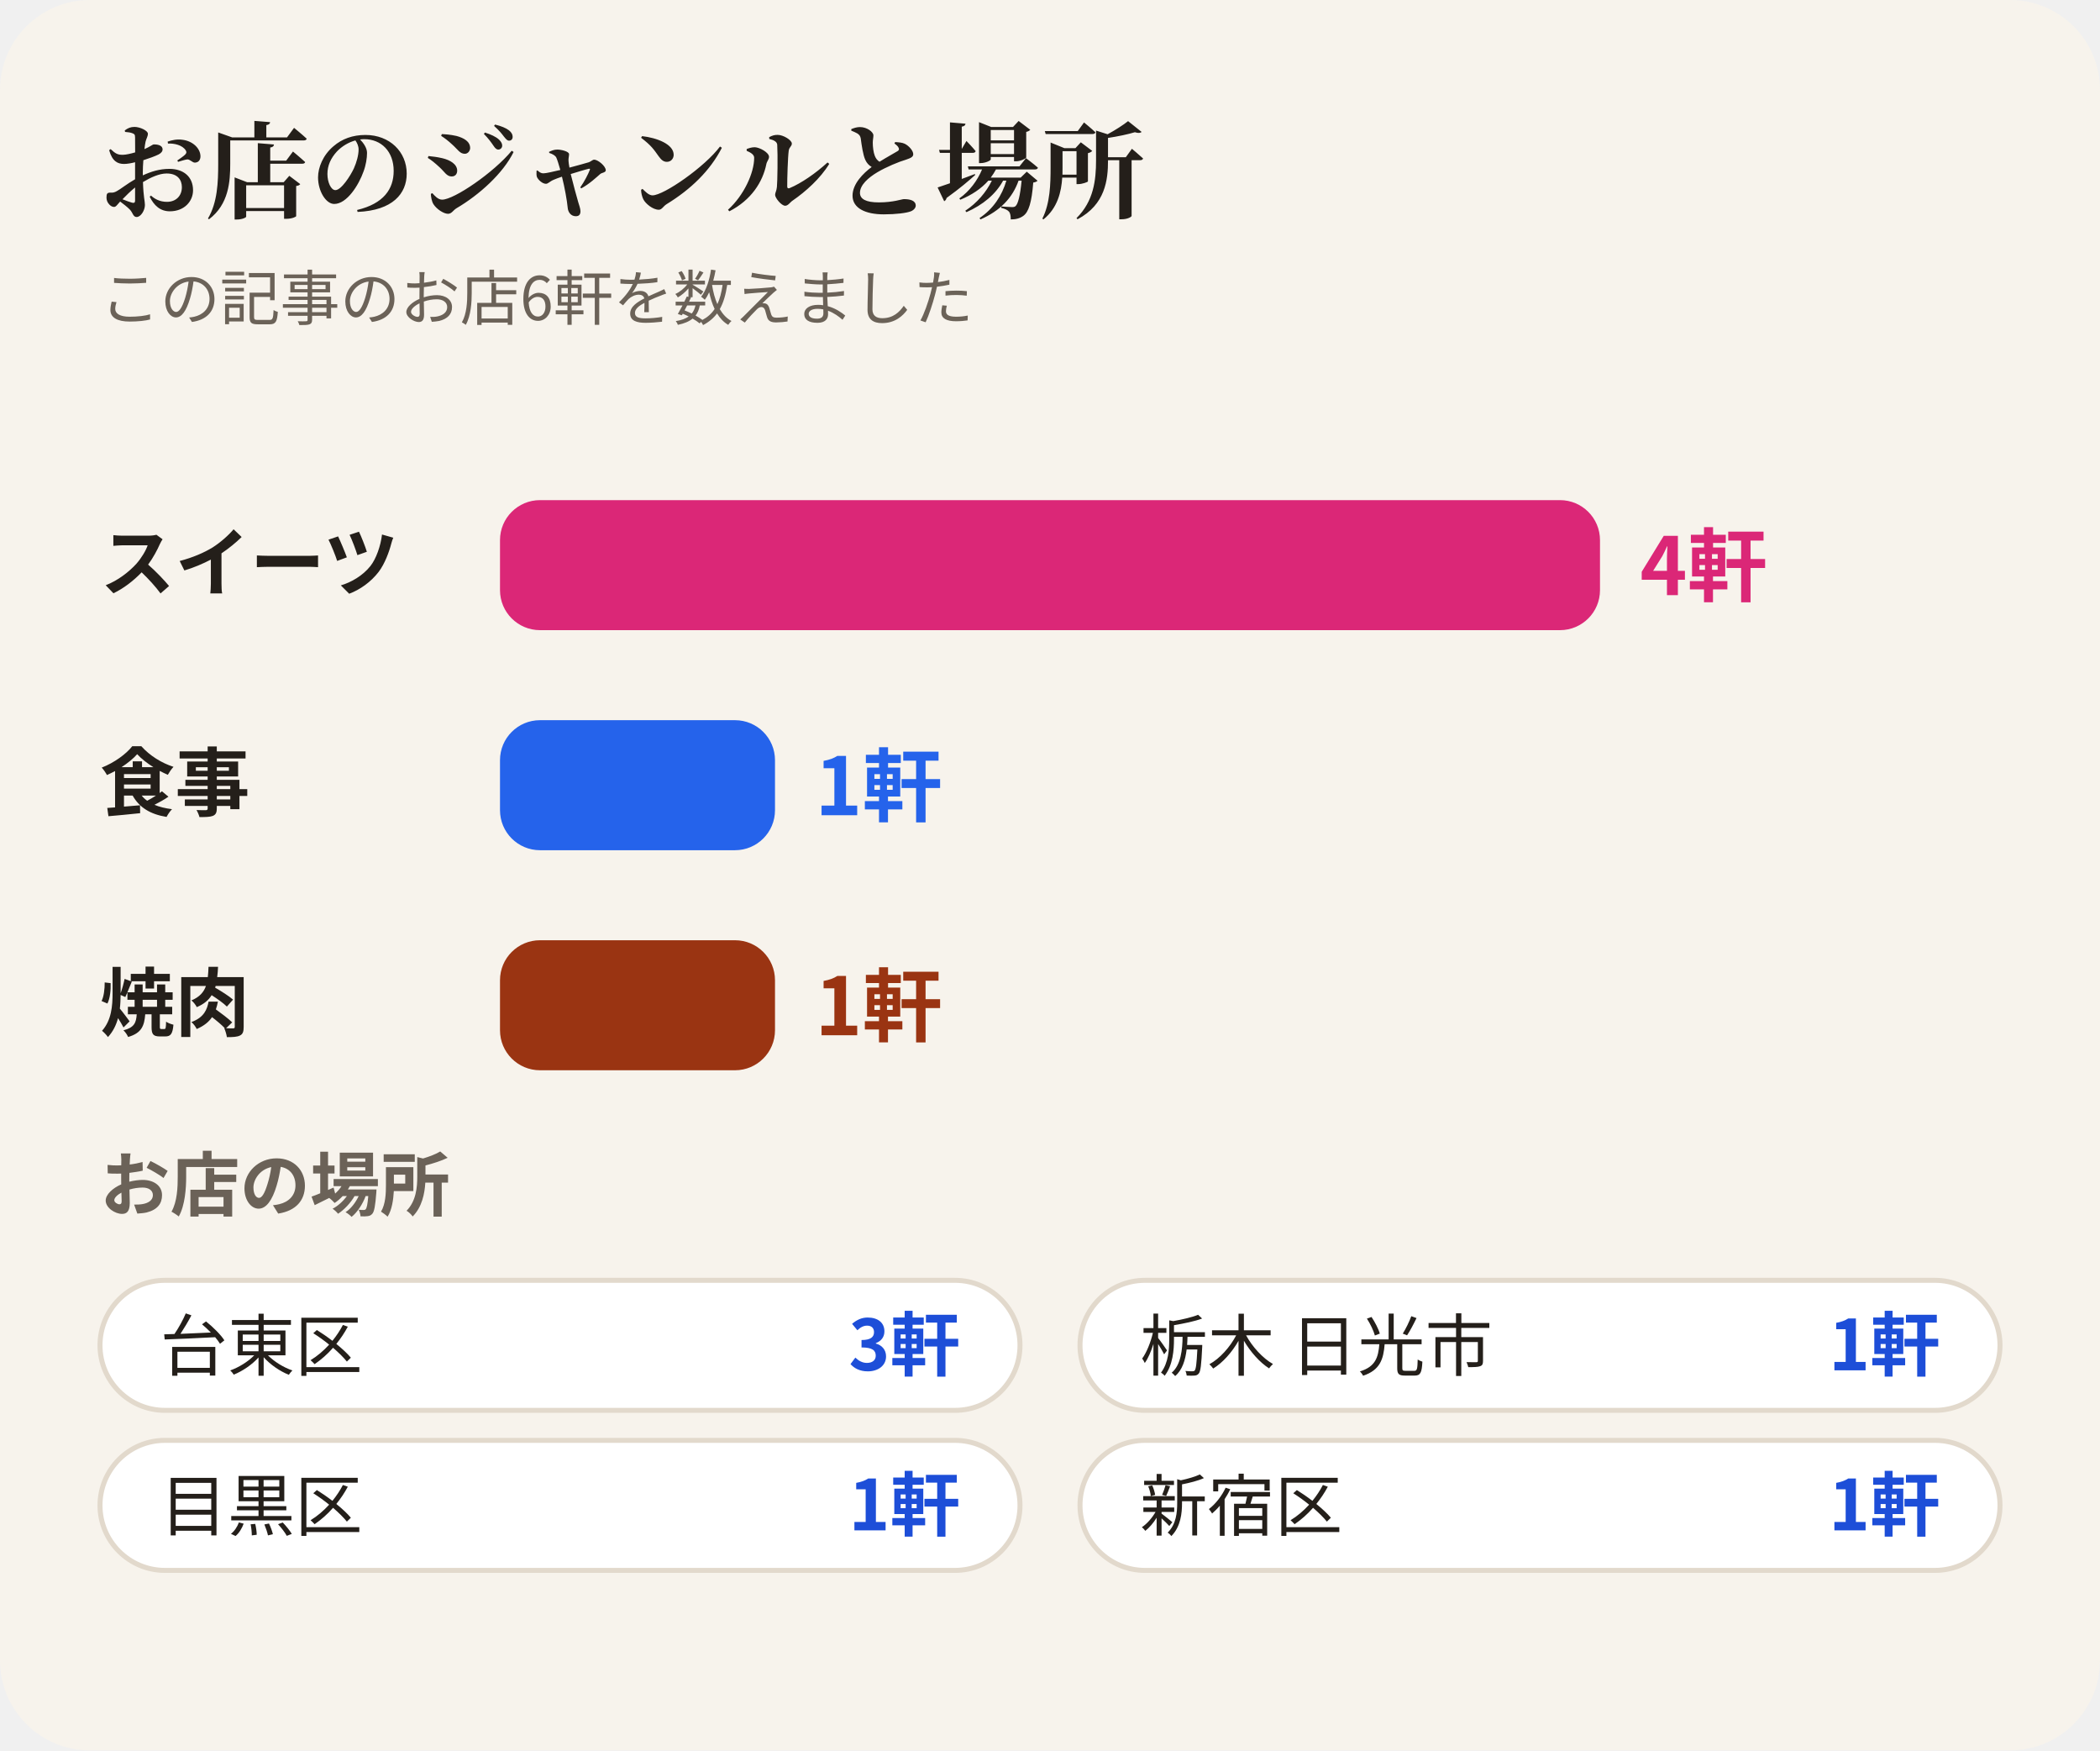
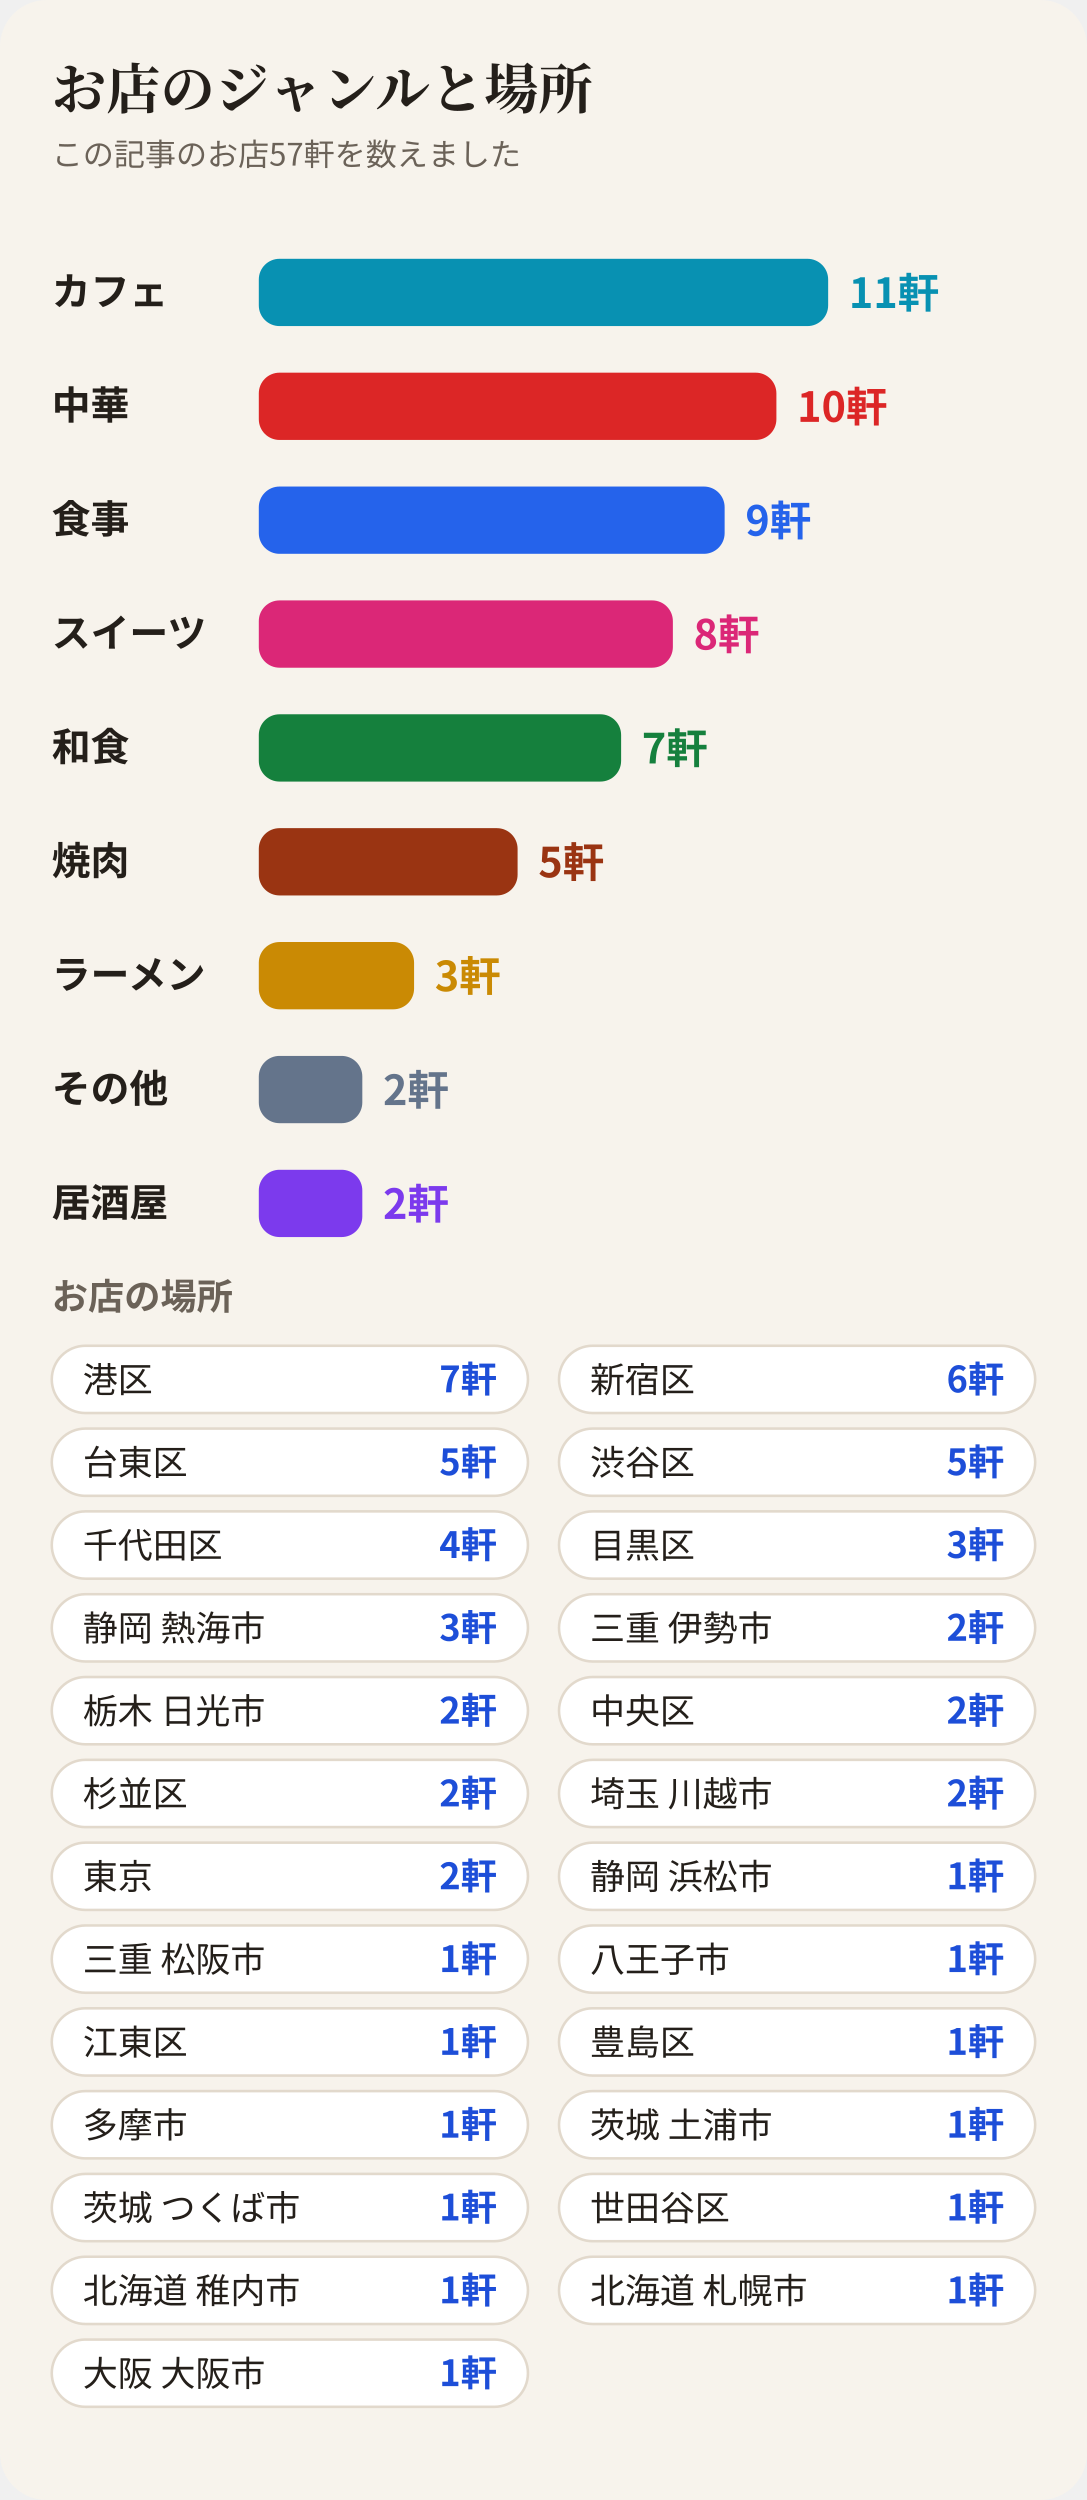
- <svg xmlns="http://www.w3.org/2000/svg" viewBox="0 0 420 350" width="420" height="350" font-family="'Hiragino Sans','Noto Sans CJK JP','Noto Sans JP',sans-serif">
-   <rect width="420" height="350" rx="18" fill="#F7F3EC" />
+ <svg xmlns="http://www.w3.org/2000/svg" viewBox="0 0 420 966" width="420" height="966" font-family="'Hiragino Sans','Noto Sans CJK JP','Noto Sans JP',sans-serif">
+   <rect width="420" height="966" rx="18" fill="#F7F3EC" />
  <text x="20" y="42" font-size="21" font-weight="800" fill="#241F1A" font-family="'Hiragino Mincho ProN','Noto Serif CJK JP','Noto Serif JP',serif">お店のジャンルと場所</text>
-   <text x="20" y="64" font-size="12" fill="#6B6258">この記事のお店6軒を数えました</text>
-   <text x="20" y="118" font-size="15" font-weight="700" fill="#241F1A">スイーツ</text>
-   <rect x="100" y="100" width="220" height="26" rx="8" fill="#db2777" />
-   <text x="328" y="119" font-size="16" font-weight="800" fill="#db2777">4軒</text>
-   <text x="20" y="162" font-size="15" font-weight="700" fill="#241F1A">食事</text>
-   <rect x="100" y="144" width="55" height="26" rx="8" fill="#2563eb" />
-   <text x="163" y="163" font-size="16" font-weight="800" fill="#2563eb">1軒</text>
-   <text x="20" y="206" font-size="15" font-weight="700" fill="#241F1A">焼肉</text>
-   <rect x="100" y="188" width="55" height="26" rx="8" fill="#9a3412" />
-   <text x="163" y="207" font-size="16" font-weight="800" fill="#9a3412">1軒</text>
-   <text x="20" y="242" font-size="14" font-weight="700" fill="#6B6258">お店の場所</text>
-   <rect x="20" y="256" width="184" height="26" rx="13" fill="#fff" stroke="#E2D9CC" />
-   <text x="32" y="274" font-size="13.5" fill="#241F1A">台東区</text>
-   <text x="192" y="274" font-size="14" font-weight="800" text-anchor="end" fill="#1d4ed8">3軒</text>
-   <rect x="216" y="256" width="184" height="26" rx="13" fill="#fff" stroke="#E2D9CC" />
-   <text x="228" y="274" font-size="13.5" fill="#241F1A">栃木 日光市</text>
-   <text x="388" y="274" font-size="14" font-weight="800" text-anchor="end" fill="#1d4ed8">1軒</text>
-   <rect x="20" y="288" width="184" height="26" rx="13" fill="#fff" stroke="#E2D9CC" />
-   <text x="32" y="306" font-size="13.5" fill="#241F1A">目黒区</text>
-   <text x="192" y="306" font-size="14" font-weight="800" text-anchor="end" fill="#1d4ed8">1軒</text>
-   <rect x="216" y="288" width="184" height="26" rx="13" fill="#fff" stroke="#E2D9CC" />
-   <text x="228" y="306" font-size="13.5" fill="#241F1A">新宿区</text>
-   <text x="388" y="306" font-size="14" font-weight="800" text-anchor="end" fill="#1d4ed8">1軒</text>
+   <text x="20" y="64" font-size="12" fill="#6B6258">この記事のお店57軒を数えました</text>
+   <text x="20" y="118" font-size="15" font-weight="700" fill="#241F1A">カフェ</text>
+   <rect x="100" y="100" width="220" height="26" rx="8" fill="#0891b2" />
+   <text x="328" y="119" font-size="16" font-weight="800" fill="#0891b2">11軒</text>
+   <text x="20" y="162" font-size="15" font-weight="700" fill="#241F1A">中華</text>
+   <rect x="100" y="144" width="200" height="26" rx="8" fill="#dc2626" />
+   <text x="308" y="163" font-size="16" font-weight="800" fill="#dc2626">10軒</text>
+   <text x="20" y="206" font-size="15" font-weight="700" fill="#241F1A">食事</text>
+   <rect x="100" y="188" width="180" height="26" rx="8" fill="#2563eb" />
+   <text x="288" y="207" font-size="16" font-weight="800" fill="#2563eb">9軒</text>
+   <text x="20" y="250" font-size="15" font-weight="700" fill="#241F1A">スイーツ</text>
+   <rect x="100" y="232" width="160" height="26" rx="8" fill="#db2777" />
+   <text x="268" y="251" font-size="16" font-weight="800" fill="#db2777">8軒</text>
+   <text x="20" y="294" font-size="15" font-weight="700" fill="#241F1A">和食</text>
+   <rect x="100" y="276" width="140" height="26" rx="8" fill="#15803d" />
+   <text x="248" y="295" font-size="16" font-weight="800" fill="#15803d">7軒</text>
+   <text x="20" y="338" font-size="15" font-weight="700" fill="#241F1A">焼肉</text>
+   <rect x="100" y="320" width="100" height="26" rx="8" fill="#9a3412" />
+   <text x="208" y="339" font-size="16" font-weight="800" fill="#9a3412">5軒</text>
+   <text x="20" y="382" font-size="15" font-weight="700" fill="#241F1A">ラーメン</text>
+   <rect x="100" y="364" width="60" height="26" rx="8" fill="#ca8a04" />
+   <text x="168" y="383" font-size="16" font-weight="800" fill="#ca8a04">3軒</text>
+   <text x="20" y="426" font-size="15" font-weight="700" fill="#241F1A">その他</text>
+   <rect x="100" y="408" width="40" height="26" rx="8" fill="#64748b" />
+   <text x="148" y="427" font-size="16" font-weight="800" fill="#64748b">2軒</text>
+   <text x="20" y="470" font-size="15" font-weight="700" fill="#241F1A">居酒屋</text>
+   <rect x="100" y="452" width="40" height="26" rx="8" fill="#7c3aed" />
+   <text x="148" y="471" font-size="16" font-weight="800" fill="#7c3aed">2軒</text>
+   <text x="20" y="506" font-size="14" font-weight="700" fill="#6B6258">お店の場所</text>
+   <rect x="20" y="520" width="184" height="26" rx="13" fill="#fff" stroke="#E2D9CC" />
+   <text x="32" y="538" font-size="13.5" fill="#241F1A">港区</text>
+   <text x="192" y="538" font-size="14" font-weight="800" text-anchor="end" fill="#1d4ed8">7軒</text>
+   <rect x="216" y="520" width="184" height="26" rx="13" fill="#fff" stroke="#E2D9CC" />
+   <text x="228" y="538" font-size="13.5" fill="#241F1A">新宿区</text>
+   <text x="388" y="538" font-size="14" font-weight="800" text-anchor="end" fill="#1d4ed8">6軒</text>
+   <rect x="20" y="552" width="184" height="26" rx="13" fill="#fff" stroke="#E2D9CC" />
+   <text x="32" y="570" font-size="13.5" fill="#241F1A">台東区</text>
+   <text x="192" y="570" font-size="14" font-weight="800" text-anchor="end" fill="#1d4ed8">5軒</text>
+   <rect x="216" y="552" width="184" height="26" rx="13" fill="#fff" stroke="#E2D9CC" />
+   <text x="228" y="570" font-size="13.5" fill="#241F1A">渋谷区</text>
+   <text x="388" y="570" font-size="14" font-weight="800" text-anchor="end" fill="#1d4ed8">5軒</text>
+   <rect x="20" y="584" width="184" height="26" rx="13" fill="#fff" stroke="#E2D9CC" />
+   <text x="32" y="602" font-size="13.5" fill="#241F1A">千代田区</text>
+   <text x="192" y="602" font-size="14" font-weight="800" text-anchor="end" fill="#1d4ed8">4軒</text>
+   <rect x="216" y="584" width="184" height="26" rx="13" fill="#fff" stroke="#E2D9CC" />
+   <text x="228" y="602" font-size="13.5" fill="#241F1A">目黒区</text>
+   <text x="388" y="602" font-size="14" font-weight="800" text-anchor="end" fill="#1d4ed8">3軒</text>
+   <rect x="20" y="616" width="184" height="26" rx="13" fill="#fff" stroke="#E2D9CC" />
+   <text x="32" y="634" font-size="13.5" fill="#241F1A">静岡 熱海市</text>
+   <text x="192" y="634" font-size="14" font-weight="800" text-anchor="end" fill="#1d4ed8">3軒</text>
+   <rect x="216" y="616" width="184" height="26" rx="13" fill="#fff" stroke="#E2D9CC" />
+   <text x="228" y="634" font-size="13.5" fill="#241F1A">三重 伊勢市</text>
+   <text x="388" y="634" font-size="14" font-weight="800" text-anchor="end" fill="#1d4ed8">2軒</text>
+   <rect x="20" y="648" width="184" height="26" rx="13" fill="#fff" stroke="#E2D9CC" />
+   <text x="32" y="666" font-size="13.5" fill="#241F1A">栃木 日光市</text>
+   <text x="192" y="666" font-size="14" font-weight="800" text-anchor="end" fill="#1d4ed8">2軒</text>
+   <rect x="216" y="648" width="184" height="26" rx="13" fill="#fff" stroke="#E2D9CC" />
+   <text x="228" y="666" font-size="13.5" fill="#241F1A">中央区</text>
+   <text x="388" y="666" font-size="14" font-weight="800" text-anchor="end" fill="#1d4ed8">2軒</text>
+   <rect x="20" y="680" width="184" height="26" rx="13" fill="#fff" stroke="#E2D9CC" />
+   <text x="32" y="698" font-size="13.5" fill="#241F1A">杉並区</text>
+   <text x="192" y="698" font-size="14" font-weight="800" text-anchor="end" fill="#1d4ed8">2軒</text>
+   <rect x="216" y="680" width="184" height="26" rx="13" fill="#fff" stroke="#E2D9CC" />
+   <text x="228" y="698" font-size="13.5" fill="#241F1A">埼玉 川越市</text>
+   <text x="388" y="698" font-size="14" font-weight="800" text-anchor="end" fill="#1d4ed8">2軒</text>
+   <rect x="20" y="712" width="184" height="26" rx="13" fill="#fff" stroke="#E2D9CC" />
+   <text x="32" y="730" font-size="13.5" fill="#241F1A">東京</text>
+   <text x="192" y="730" font-size="14" font-weight="800" text-anchor="end" fill="#1d4ed8">2軒</text>
+   <rect x="216" y="712" width="184" height="26" rx="13" fill="#fff" stroke="#E2D9CC" />
+   <text x="228" y="730" font-size="13.5" fill="#241F1A">静岡 浜松市</text>
+   <text x="388" y="730" font-size="14" font-weight="800" text-anchor="end" fill="#1d4ed8">1軒</text>
+   <rect x="20" y="744" width="184" height="26" rx="13" fill="#fff" stroke="#E2D9CC" />
+   <text x="32" y="762" font-size="13.5" fill="#241F1A">三重 松阪市</text>
+   <text x="192" y="762" font-size="14" font-weight="800" text-anchor="end" fill="#1d4ed8">1軒</text>
+   <rect x="216" y="744" width="184" height="26" rx="13" fill="#fff" stroke="#E2D9CC" />
+   <text x="228" y="762" font-size="13.5" fill="#241F1A">八王子市</text>
+   <text x="388" y="762" font-size="14" font-weight="800" text-anchor="end" fill="#1d4ed8">1軒</text>
+   <rect x="20" y="776" width="184" height="26" rx="13" fill="#fff" stroke="#E2D9CC" />
+   <text x="32" y="794" font-size="13.5" fill="#241F1A">江東区</text>
+   <text x="192" y="794" font-size="14" font-weight="800" text-anchor="end" fill="#1d4ed8">1軒</text>
+   <rect x="216" y="776" width="184" height="26" rx="13" fill="#fff" stroke="#E2D9CC" />
+   <text x="228" y="794" font-size="13.5" fill="#241F1A">豊島区</text>
+   <text x="388" y="794" font-size="14" font-weight="800" text-anchor="end" fill="#1d4ed8">1軒</text>
+   <rect x="20" y="808" width="184" height="26" rx="13" fill="#fff" stroke="#E2D9CC" />
+   <text x="32" y="826" font-size="13.5" fill="#241F1A">多摩市</text>
+   <text x="192" y="826" font-size="14" font-weight="800" text-anchor="end" fill="#1d4ed8">1軒</text>
+   <rect x="216" y="808" width="184" height="26" rx="13" fill="#fff" stroke="#E2D9CC" />
+   <text x="228" y="826" font-size="13.5" fill="#241F1A">茨城 土浦市</text>
+   <text x="388" y="826" font-size="14" font-weight="800" text-anchor="end" fill="#1d4ed8">1軒</text>
+   <rect x="20" y="840" width="184" height="26" rx="13" fill="#fff" stroke="#E2D9CC" />
+   <text x="32" y="858" font-size="13.5" fill="#241F1A">茨城 つくば市</text>
+   <text x="192" y="858" font-size="14" font-weight="800" text-anchor="end" fill="#1d4ed8">1軒</text>
+   <rect x="216" y="840" width="184" height="26" rx="13" fill="#fff" stroke="#E2D9CC" />
+   <text x="228" y="858" font-size="13.5" fill="#241F1A">世田谷区</text>
+   <text x="388" y="858" font-size="14" font-weight="800" text-anchor="end" fill="#1d4ed8">1軒</text>
+   <rect x="20" y="872" width="184" height="26" rx="13" fill="#fff" stroke="#E2D9CC" />
+   <text x="32" y="890" font-size="13.5" fill="#241F1A">北海道 稚内市</text>
+   <text x="192" y="890" font-size="14" font-weight="800" text-anchor="end" fill="#1d4ed8">1軒</text>
+   <rect x="216" y="872" width="184" height="26" rx="13" fill="#fff" stroke="#E2D9CC" />
+   <text x="228" y="890" font-size="13.5" fill="#241F1A">北海道 札幌市</text>
+   <text x="388" y="890" font-size="14" font-weight="800" text-anchor="end" fill="#1d4ed8">1軒</text>
+   <rect x="20" y="904" width="184" height="26" rx="13" fill="#fff" stroke="#E2D9CC" />
+   <text x="32" y="922" font-size="13.5" fill="#241F1A">大阪 大阪市</text>
+   <text x="192" y="922" font-size="14" font-weight="800" text-anchor="end" fill="#1d4ed8">1軒</text>
</svg>
